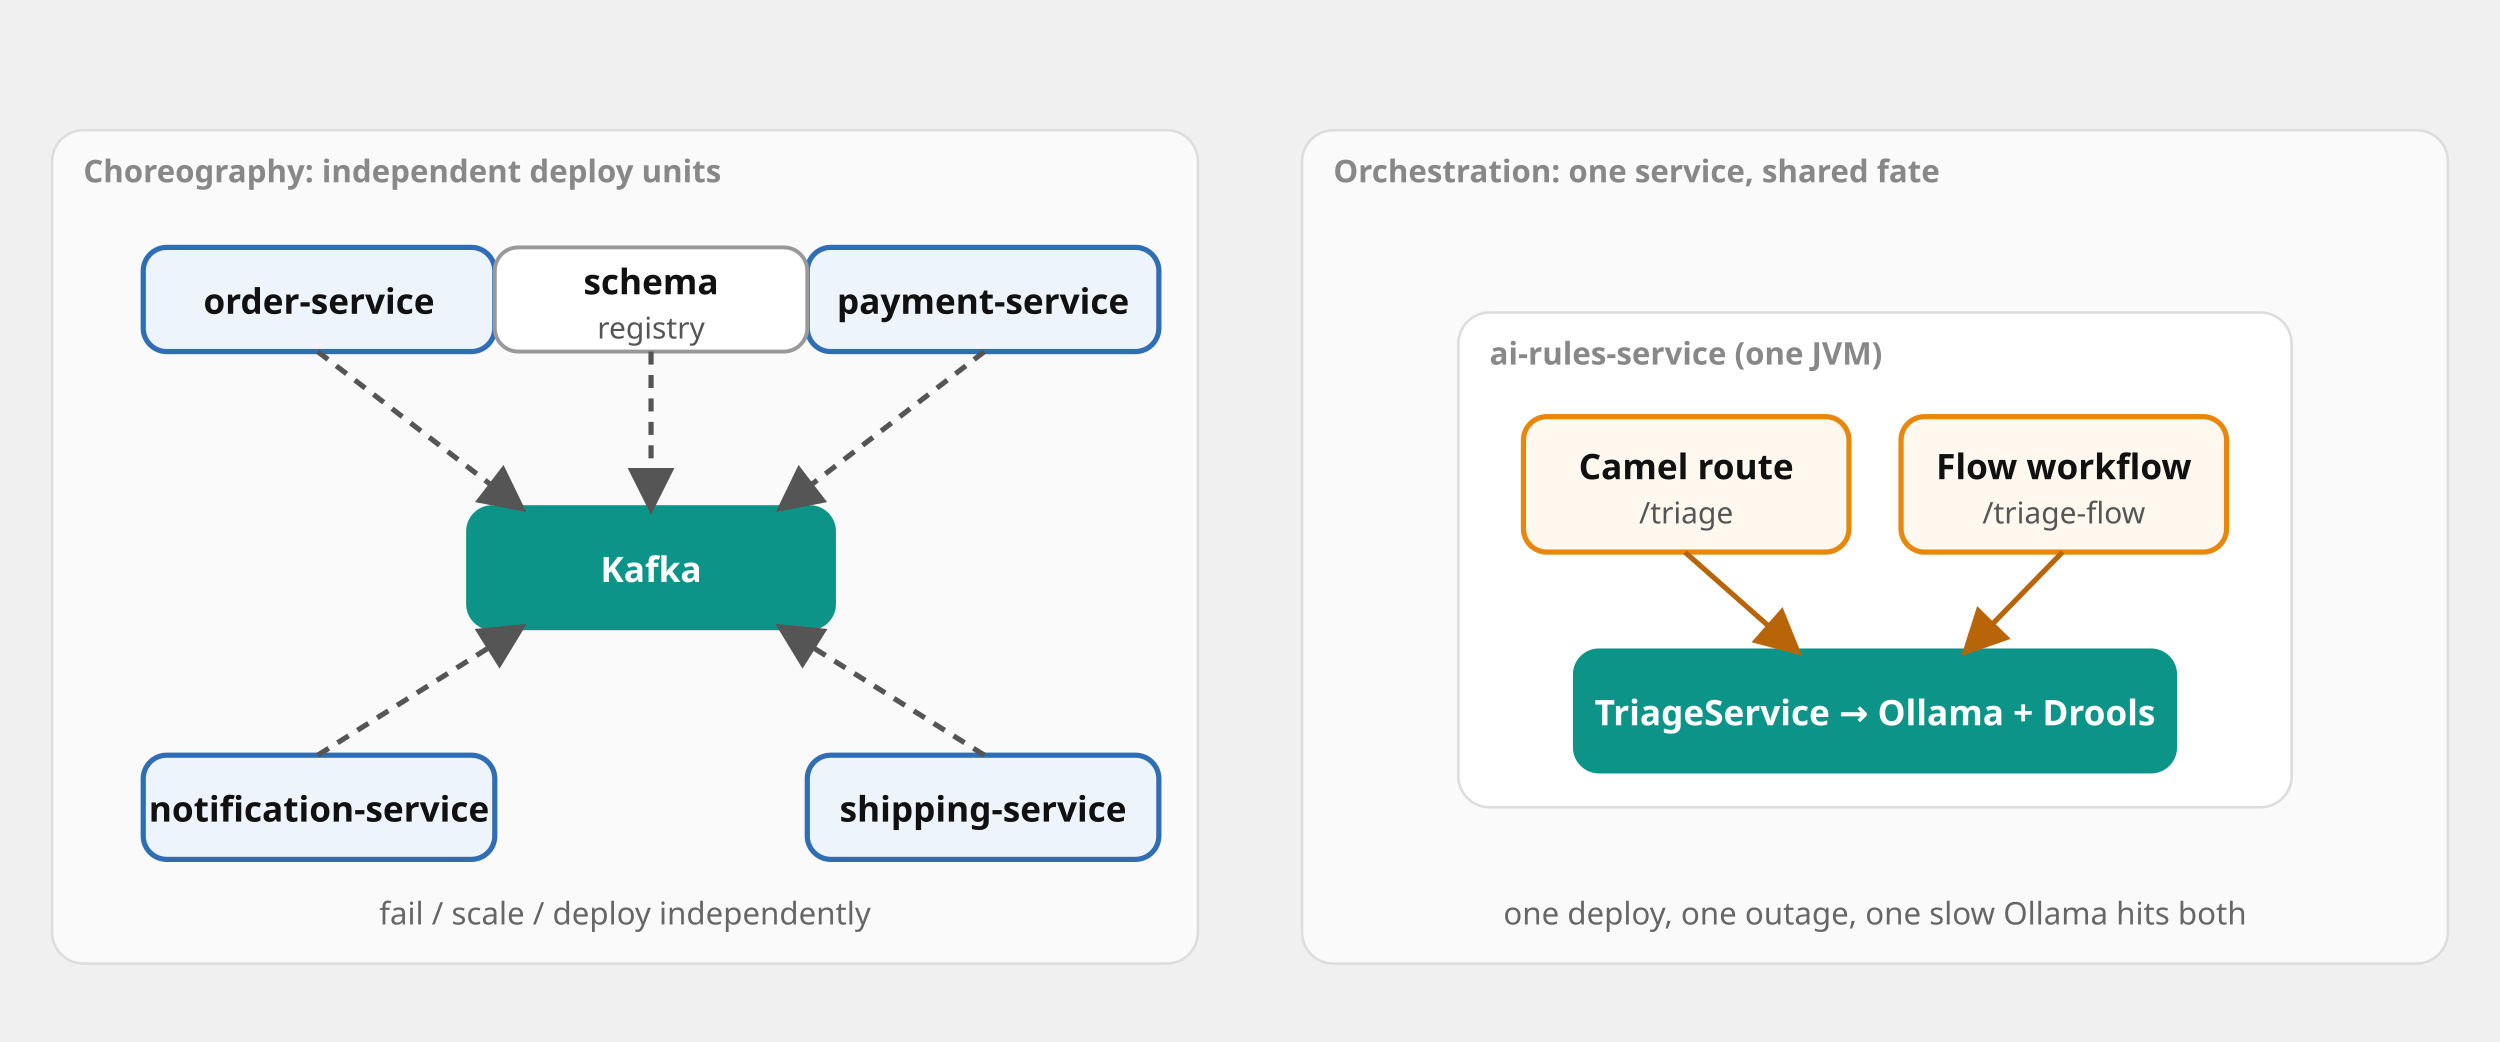
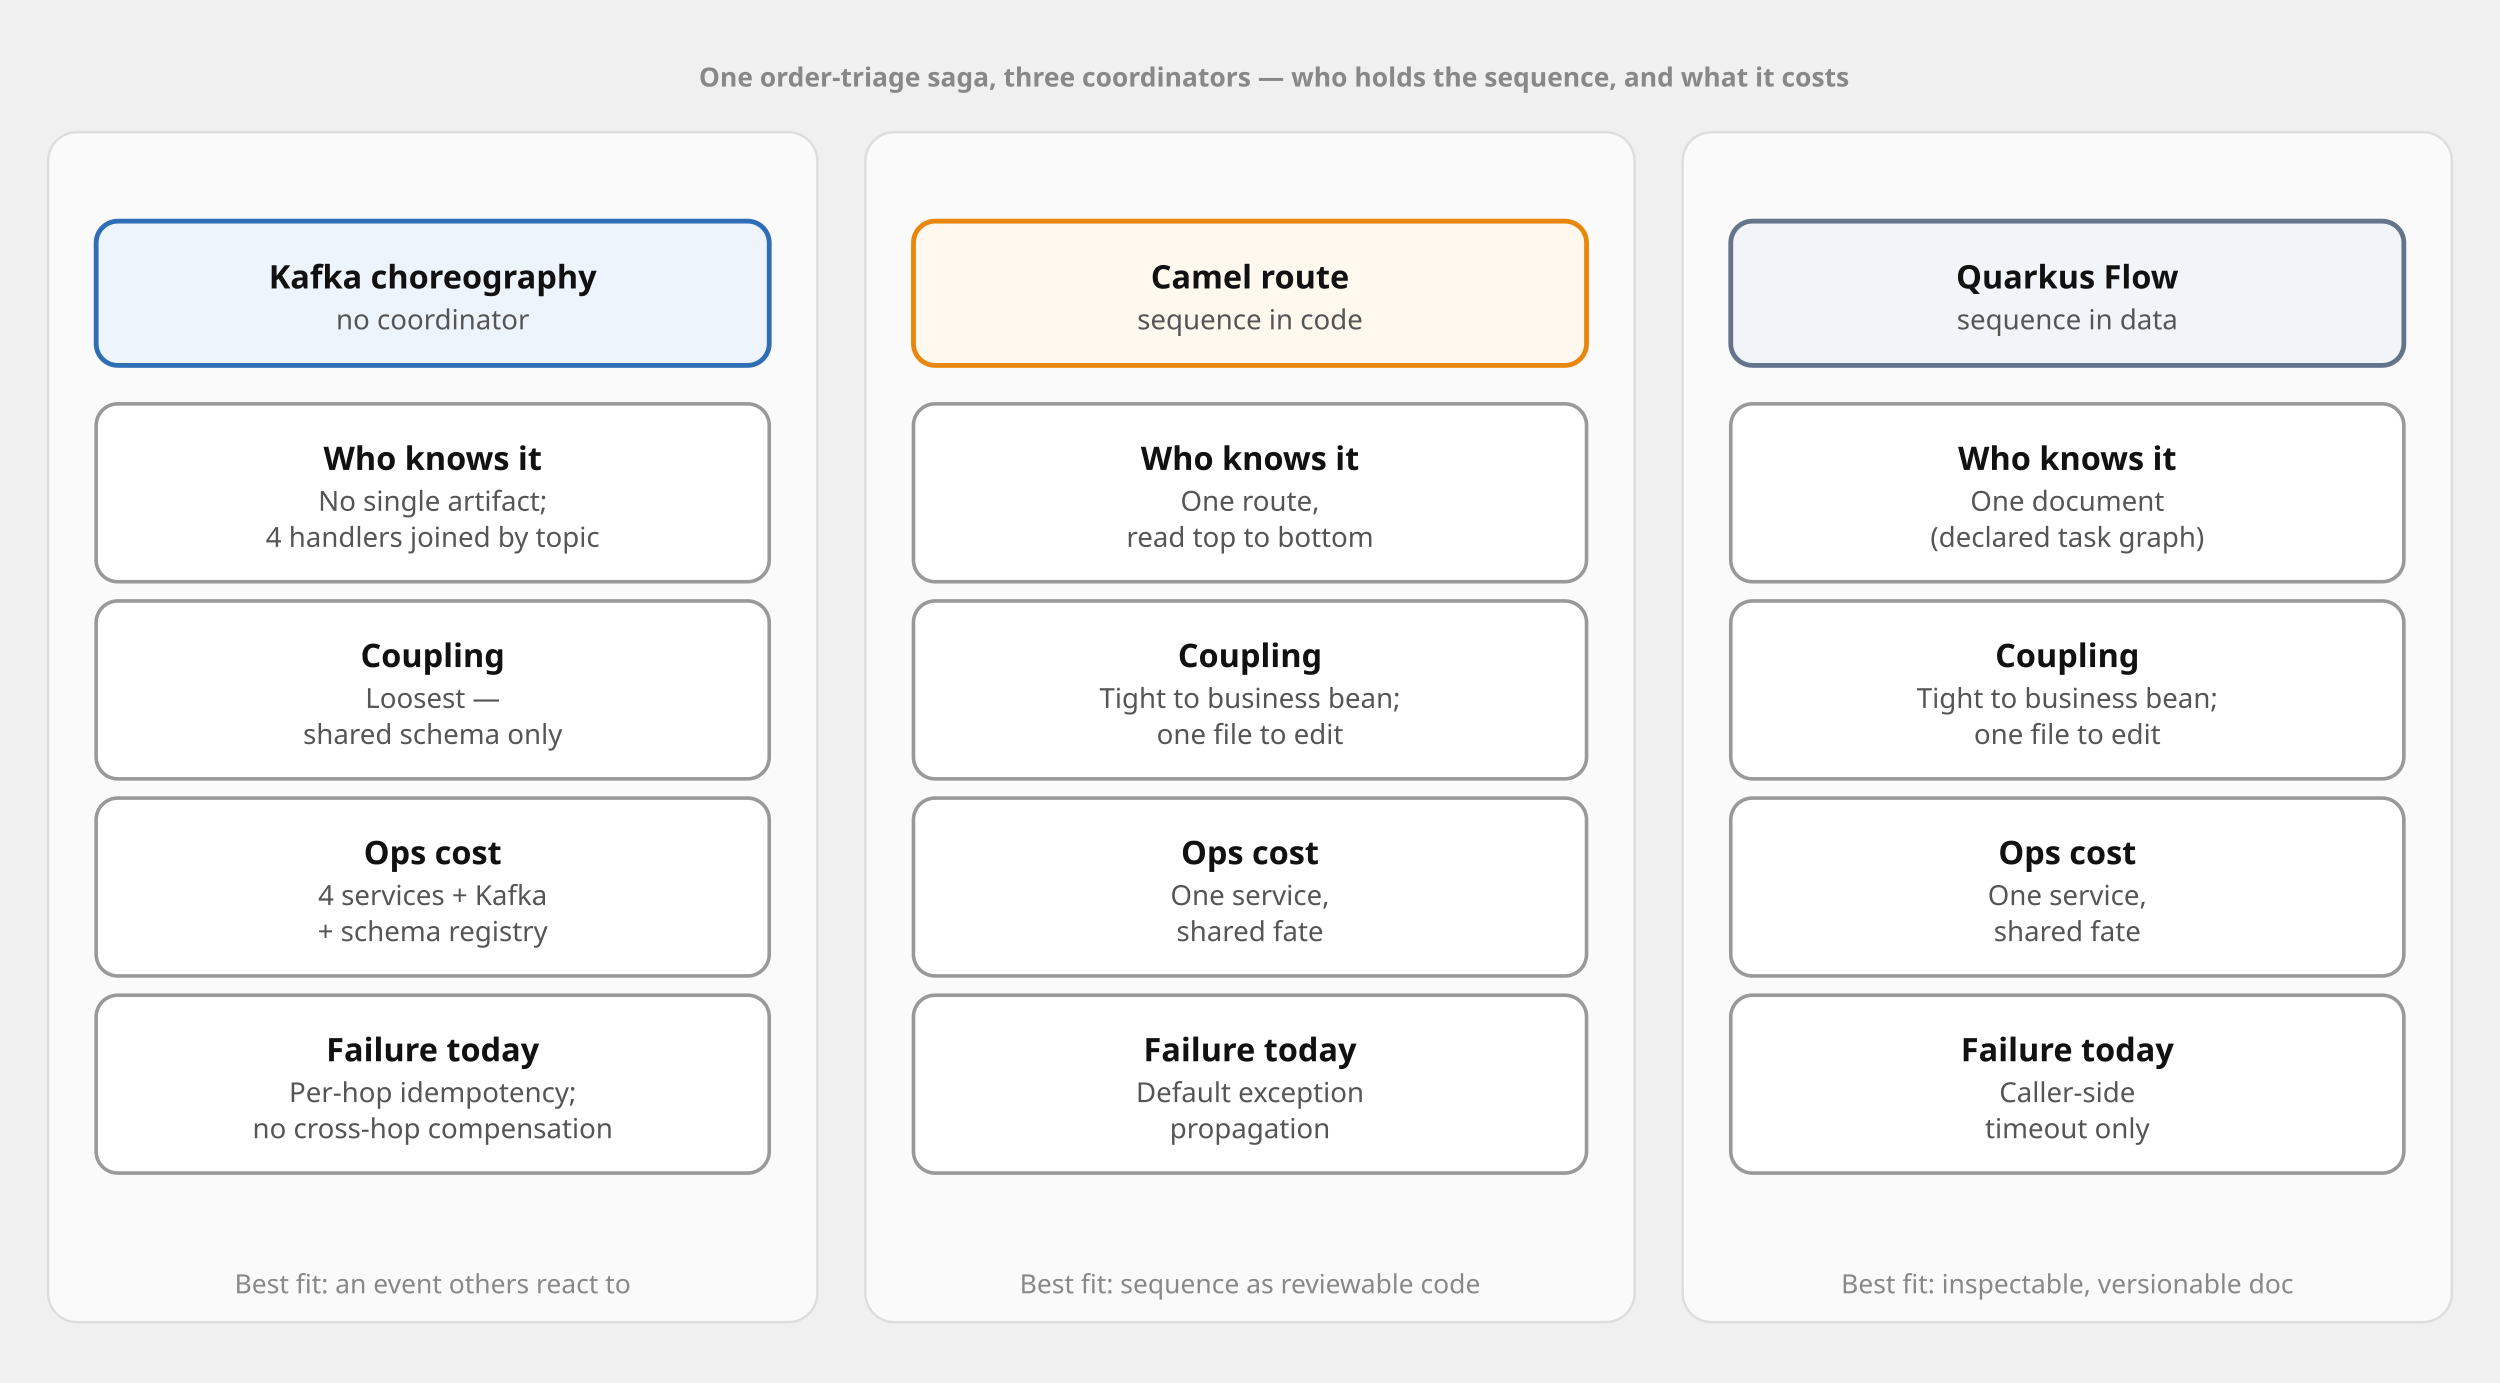
- <svg xmlns="http://www.w3.org/2000/svg" viewBox="0 0 960 400" font-family="'Red Hat Text', system-ui, sans-serif" role="img">
+ <svg xmlns="http://www.w3.org/2000/svg" viewBox="0 0 1040 575" font-family="'Red Hat Text', system-ui, sans-serif" role="img">
  <defs>
    <marker id="a" viewBox="0 0 10 10" refX="8.5" refY="5" markerWidth="9" markerHeight="9" orient="auto-start-reverse">
      <path d="M0,0 L10,5 L0,10 z" fill="#555" />
    </marker>
    <marker id="am" viewBox="0 0 10 10" refX="8.5" refY="5" markerWidth="9" markerHeight="9" orient="auto-start-reverse">
      <path d="M0,0 L10,5 L0,10 z" fill="#b8650a" />
    </marker>
  </defs>
-   <rect x="20" y="50" width="440" height="320" rx="12" fill="#fafafa" stroke="#ddd" />
-   <text x="32" y="70" font-size="12" font-weight="700" fill="#888">Choreography: independent deploy units</text>
-   <rect x="500" y="50" width="440" height="320" rx="12" fill="#fafafa" stroke="#ddd" />
-   <text x="512" y="70" font-size="12" font-weight="700" fill="#888">Orchestration: one service, shared fate</text>
-   <rect x="560" y="120" width="320" height="190" rx="12" fill="#ffffff" stroke="#ddd" />
-   <text x="572" y="140" font-size="12" font-weight="700" fill="#888">ai-rules-service (one JVM)</text>
-   <rect x="180" y="195" width="140" height="46" rx="9" fill="#0d9488" stroke="#0d9488" stroke-width="2" />
-   <text x="250.0" y="223.5" font-size="13.5" font-weight="700" fill="#ffffff" text-anchor="middle">Kafka</text>
-   <rect x="55" y="95" width="135" height="40" rx="9" fill="#eef4fb" stroke="#2f6db5" stroke-width="2" />
-   <text x="122.5" y="120.5" font-size="13.5" font-weight="700" fill="#111111" text-anchor="middle">order-service</text>
-   <rect x="310" y="95" width="135" height="40" rx="9" fill="#eef4fb" stroke="#2f6db5" stroke-width="2" />
-   <text x="377.5" y="120.5" font-size="13.5" font-weight="700" fill="#111111" text-anchor="middle">payment-service</text>
-   <rect x="310" y="290" width="135" height="40" rx="9" fill="#eef4fb" stroke="#2f6db5" stroke-width="2" />
-   <text x="377.5" y="315.5" font-size="13.5" font-weight="700" fill="#111111" text-anchor="middle">shipping-service</text>
-   <rect x="55" y="290" width="135" height="40" rx="9" fill="#eef4fb" stroke="#2f6db5" stroke-width="2" />
-   <text x="122.5" y="315.5" font-size="13.5" font-weight="700" fill="#111111" text-anchor="middle">notification-service</text>
-   <rect x="190" y="95" width="120" height="40" rx="9" fill="#ffffff" stroke="#999999" stroke-width="1.5" />
-   <text x="250.0" y="113.0" font-size="13.5" font-weight="700" fill="#111111" text-anchor="middle">schema</text>
-   <text x="250.0" y="130.0" font-size="11.5" fill="#555555" text-anchor="middle">registry</text>
-   <rect x="585" y="160" width="125" height="52" rx="9" fill="#fff8ef" stroke="#e8870c" stroke-width="2" />
-   <text x="647.5" y="184.0" font-size="13.5" font-weight="700" fill="#111111" text-anchor="middle">Camel route</text>
-   <text x="647.5" y="201.0" font-size="11.5" fill="#555555" text-anchor="middle">/triage</text>
-   <rect x="730" y="160" width="125" height="52" rx="9" fill="#fff8ef" stroke="#e8870c" stroke-width="2" />
-   <text x="792.5" y="184.0" font-size="13.5" font-weight="700" fill="#111111" text-anchor="middle">Flow workflow</text>
-   <text x="792.5" y="201.0" font-size="11.5" fill="#555555" text-anchor="middle">/triage-flow</text>
-   <rect x="605" y="250" width="230" height="46" rx="9" fill="#0d9488" stroke="#0d9488" stroke-width="2" />
-   <text x="720.0" y="278.5" font-size="13.5" font-weight="700" fill="#ffffff" text-anchor="middle">TriageService → Ollama + Drools</text>
-   <path d="M122,135 L200,195" fill="none" stroke="#555" stroke-width="2" stroke-dasharray="5 4" marker-end="url(#a)" />
-   <path d="M378,135 L300,195" fill="none" stroke="#555" stroke-width="2" stroke-dasharray="5 4" marker-end="url(#a)" />
-   <path d="M378,290 L300,241" fill="none" stroke="#555" stroke-width="2" stroke-dasharray="5 4" marker-end="url(#a)" />
-   <path d="M122,290 L200,241" fill="none" stroke="#555" stroke-width="2" stroke-dasharray="5 4" marker-end="url(#a)" />
-   <path d="M250,135 L250,195" fill="none" stroke="#555" stroke-width="2" stroke-dasharray="5 4" marker-end="url(#a)" />
-   <path d="M647,212 L690,250" fill="none" stroke="#b8650a" stroke-width="2" marker-end="url(#am)" />
-   <path d="M792,212 L755,250" fill="none" stroke="#b8650a" stroke-width="2" marker-end="url(#am)" />
-   <text x="240" y="355" font-size="12" fill="#666" text-anchor="middle">fail / scale / deploy independently</text>
-   <text x="720" y="355" font-size="12" fill="#666" text-anchor="middle">one deploy, one outage, one slow Ollama hits both</text>
+   <rect x="20" y="55" width="320" height="495" rx="12" fill="#fafafa" stroke="#ddd" />
+   <rect x="360" y="55" width="320" height="495" rx="12" fill="#fafafa" stroke="#ddd" />
+   <rect x="700" y="55" width="320" height="495" rx="12" fill="#fafafa" stroke="#ddd" />
+   <rect x="40" y="92" width="280" height="60" rx="9" fill="#eef4fb" stroke="#2f6db5" stroke-width="2" />
+   <text x="180.0" y="120.0" font-size="13.5" font-weight="700" fill="#111111" text-anchor="middle">Kafka choreography</text>
+   <text x="180.0" y="137.0" font-size="11.5" fill="#555555" text-anchor="middle">no coordinator</text>
+   <rect x="40" y="168" width="280" height="74" rx="9" fill="#ffffff" stroke="#999999" stroke-width="1.5" />
+   <text x="180.0" y="195.5" font-size="13.5" font-weight="700" fill="#111111" text-anchor="middle">Who knows it</text>
+   <text x="180.0" y="212.5" font-size="11.5" fill="#555555" text-anchor="middle">No single artifact;</text>
+   <text x="180.0" y="227.5" font-size="11.5" fill="#555555" text-anchor="middle">4 handlers joined by topic</text>
+   <rect x="40" y="250" width="280" height="74" rx="9" fill="#ffffff" stroke="#999999" stroke-width="1.5" />
+   <text x="180.0" y="277.5" font-size="13.5" font-weight="700" fill="#111111" text-anchor="middle">Coupling</text>
+   <text x="180.0" y="294.5" font-size="11.5" fill="#555555" text-anchor="middle">Loosest —</text>
+   <text x="180.0" y="309.5" font-size="11.5" fill="#555555" text-anchor="middle">shared schema only</text>
+   <rect x="40" y="332" width="280" height="74" rx="9" fill="#ffffff" stroke="#999999" stroke-width="1.5" />
+   <text x="180.0" y="359.5" font-size="13.5" font-weight="700" fill="#111111" text-anchor="middle">Ops cost</text>
+   <text x="180.0" y="376.5" font-size="11.5" fill="#555555" text-anchor="middle">4 services + Kafka</text>
+   <text x="180.0" y="391.5" font-size="11.5" fill="#555555" text-anchor="middle">+ schema registry</text>
+   <rect x="40" y="414" width="280" height="74" rx="9" fill="#ffffff" stroke="#999999" stroke-width="1.5" />
+   <text x="180.0" y="441.5" font-size="13.5" font-weight="700" fill="#111111" text-anchor="middle">Failure today</text>
+   <text x="180.0" y="458.5" font-size="11.5" fill="#555555" text-anchor="middle">Per-hop idempotency;</text>
+   <text x="180.0" y="473.5" font-size="11.5" fill="#555555" text-anchor="middle">no cross-hop compensation</text>
+   <rect x="380" y="92" width="280" height="60" rx="9" fill="#fff8ef" stroke="#e8870c" stroke-width="2" />
+   <text x="520.0" y="120.0" font-size="13.5" font-weight="700" fill="#111111" text-anchor="middle">Camel route</text>
+   <text x="520.0" y="137.0" font-size="11.5" fill="#555555" text-anchor="middle">sequence in code</text>
+   <rect x="380" y="168" width="280" height="74" rx="9" fill="#ffffff" stroke="#999999" stroke-width="1.5" />
+   <text x="520.0" y="195.5" font-size="13.5" font-weight="700" fill="#111111" text-anchor="middle">Who knows it</text>
+   <text x="520.0" y="212.5" font-size="11.5" fill="#555555" text-anchor="middle">One route,</text>
+   <text x="520.0" y="227.5" font-size="11.5" fill="#555555" text-anchor="middle">read top to bottom</text>
+   <rect x="380" y="250" width="280" height="74" rx="9" fill="#ffffff" stroke="#999999" stroke-width="1.5" />
+   <text x="520.0" y="277.5" font-size="13.5" font-weight="700" fill="#111111" text-anchor="middle">Coupling</text>
+   <text x="520.0" y="294.5" font-size="11.5" fill="#555555" text-anchor="middle">Tight to business bean;</text>
+   <text x="520.0" y="309.5" font-size="11.5" fill="#555555" text-anchor="middle">one file to edit</text>
+   <rect x="380" y="332" width="280" height="74" rx="9" fill="#ffffff" stroke="#999999" stroke-width="1.5" />
+   <text x="520.0" y="359.5" font-size="13.5" font-weight="700" fill="#111111" text-anchor="middle">Ops cost</text>
+   <text x="520.0" y="376.5" font-size="11.5" fill="#555555" text-anchor="middle">One service,</text>
+   <text x="520.0" y="391.5" font-size="11.5" fill="#555555" text-anchor="middle">shared fate</text>
+   <rect x="380" y="414" width="280" height="74" rx="9" fill="#ffffff" stroke="#999999" stroke-width="1.5" />
+   <text x="520.0" y="441.5" font-size="13.5" font-weight="700" fill="#111111" text-anchor="middle">Failure today</text>
+   <text x="520.0" y="458.5" font-size="11.5" fill="#555555" text-anchor="middle">Default exception</text>
+   <text x="520.0" y="473.5" font-size="11.5" fill="#555555" text-anchor="middle">propagation</text>
+   <rect x="720" y="92" width="280" height="60" rx="9" fill="#f1f5f9" stroke="#64748b" stroke-width="2" />
+   <text x="860.0" y="120.0" font-size="13.5" font-weight="700" fill="#111111" text-anchor="middle">Quarkus Flow</text>
+   <text x="860.0" y="137.0" font-size="11.5" fill="#555555" text-anchor="middle">sequence in data</text>
+   <rect x="720" y="168" width="280" height="74" rx="9" fill="#ffffff" stroke="#999999" stroke-width="1.5" />
+   <text x="860.0" y="195.5" font-size="13.5" font-weight="700" fill="#111111" text-anchor="middle">Who knows it</text>
+   <text x="860.0" y="212.5" font-size="11.5" fill="#555555" text-anchor="middle">One document</text>
+   <text x="860.0" y="227.5" font-size="11.5" fill="#555555" text-anchor="middle">(declared task graph)</text>
+   <rect x="720" y="250" width="280" height="74" rx="9" fill="#ffffff" stroke="#999999" stroke-width="1.5" />
+   <text x="860.0" y="277.5" font-size="13.5" font-weight="700" fill="#111111" text-anchor="middle">Coupling</text>
+   <text x="860.0" y="294.5" font-size="11.5" fill="#555555" text-anchor="middle">Tight to business bean;</text>
+   <text x="860.0" y="309.5" font-size="11.5" fill="#555555" text-anchor="middle">one file to edit</text>
+   <rect x="720" y="332" width="280" height="74" rx="9" fill="#ffffff" stroke="#999999" stroke-width="1.5" />
+   <text x="860.0" y="359.5" font-size="13.5" font-weight="700" fill="#111111" text-anchor="middle">Ops cost</text>
+   <text x="860.0" y="376.5" font-size="11.5" fill="#555555" text-anchor="middle">One service,</text>
+   <text x="860.0" y="391.5" font-size="11.5" fill="#555555" text-anchor="middle">shared fate</text>
+   <rect x="720" y="414" width="280" height="74" rx="9" fill="#ffffff" stroke="#999999" stroke-width="1.5" />
+   <text x="860.0" y="441.5" font-size="13.5" font-weight="700" fill="#111111" text-anchor="middle">Failure today</text>
+   <text x="860.0" y="458.5" font-size="11.5" fill="#555555" text-anchor="middle">Caller-side</text>
+   <text x="860.0" y="473.5" font-size="11.5" fill="#555555" text-anchor="middle">timeout only</text>
+   <text x="530" y="36" font-size="11" fill="#888" text-anchor="middle" font-weight="700">One order-triage saga, three coordinators — who holds the sequence, and what it costs</text>
+   <text x="180.0" y="538" font-size="11" fill="#888" text-anchor="middle">Best fit: an event others react to</text>
+   <text x="520.0" y="538" font-size="11" fill="#888" text-anchor="middle">Best fit: sequence as reviewable code</text>
+   <text x="860.0" y="538" font-size="11" fill="#888" text-anchor="middle">Best fit: inspectable, versionable doc</text>
</svg>
